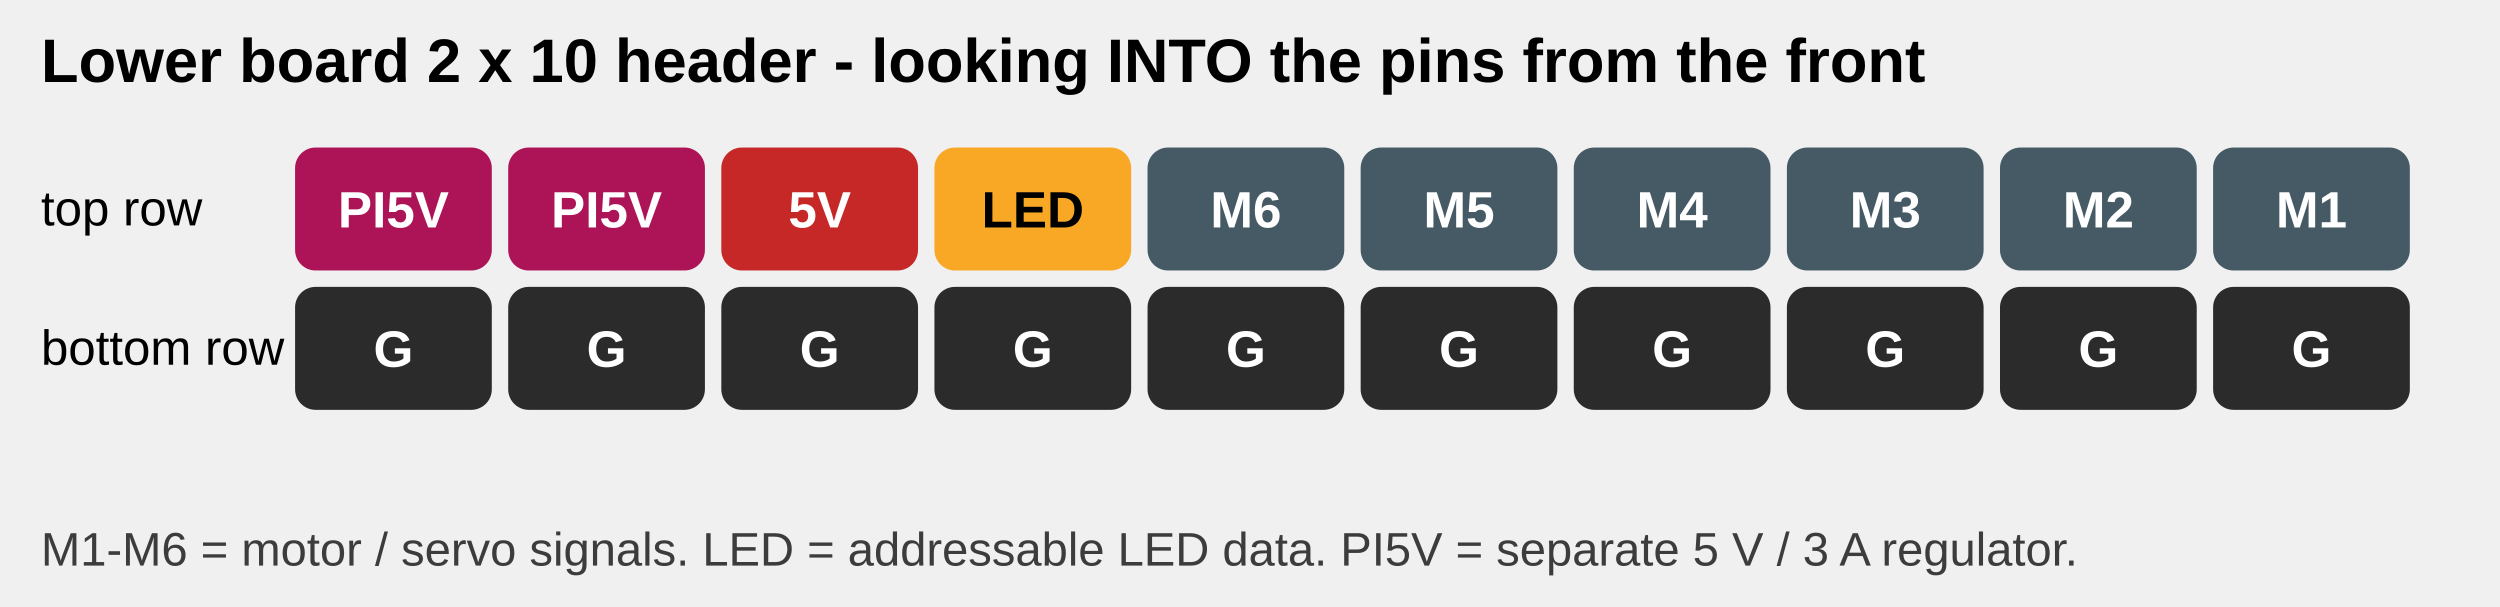
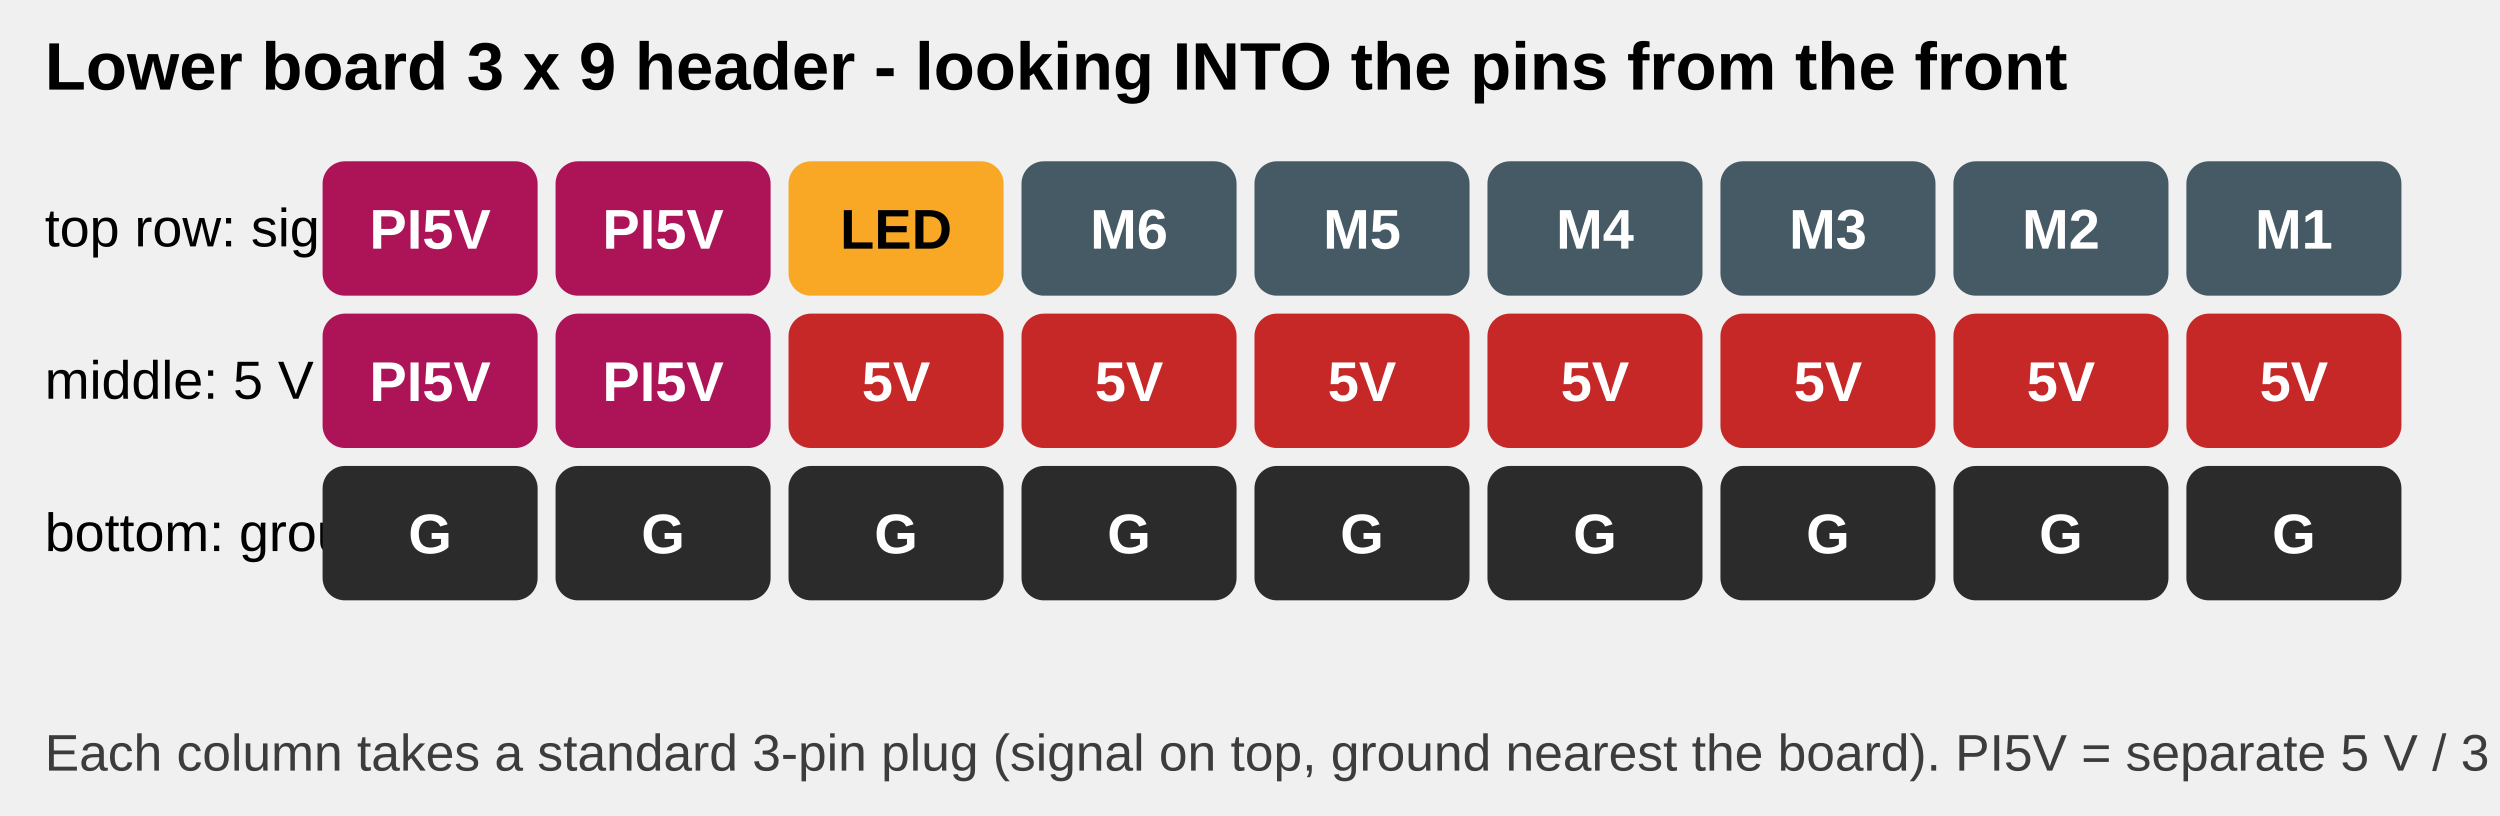
- <svg xmlns="http://www.w3.org/2000/svg" viewBox="0 0 610 148" font-family="system-ui,Segoe UI,Arial,sans-serif">
-   <text x="10" y="20" font-size="15" font-weight="700" fill="currentColor">Lower board 2 x 10 header - looking INTO the pins from the front</text>
-   <text x="10" y="55.0" font-size="12" fill="currentColor">top row</text>
+ <svg xmlns="http://www.w3.org/2000/svg" viewBox="0 0 558 182" font-family="system-ui,Segoe UI,Arial,sans-serif">
+   <text x="10" y="20" font-size="15" font-weight="700" fill="currentColor">Lower board 3 x 9 header - looking INTO the pins from the front</text>
+   <text x="10" y="55.0" font-size="12" fill="currentColor">top row: signal</text>
  <rect x="72" y="36" width="48" height="30" rx="5" fill="#ad1457" />
  <text x="96.0" y="55.5" font-size="12.5" font-weight="600" text-anchor="middle" fill="#fff">PI5V</text>
  <rect x="124" y="36" width="48" height="30" rx="5" fill="#ad1457" />
  <text x="148.0" y="55.5" font-size="12.5" font-weight="600" text-anchor="middle" fill="#fff">PI5V</text>
-   <rect x="176" y="36" width="48" height="30" rx="5" fill="#c62828" />
-   <text x="200.0" y="55.5" font-size="12.5" font-weight="600" text-anchor="middle" fill="#fff">5V</text>
-   <rect x="228" y="36" width="48" height="30" rx="5" fill="#f9a825" />
-   <text x="252.0" y="55.5" font-size="12.5" font-weight="600" text-anchor="middle" fill="#000">LED</text>
+   <rect x="176" y="36" width="48" height="30" rx="5" fill="#f9a825" />
+   <text x="200.0" y="55.5" font-size="12.5" font-weight="600" text-anchor="middle" fill="#000">LED</text>
+   <rect x="228" y="36" width="48" height="30" rx="5" fill="#455a64" />
+   <text x="252.0" y="55.5" font-size="12.5" font-weight="600" text-anchor="middle" fill="#fff">M6</text>
  <rect x="280" y="36" width="48" height="30" rx="5" fill="#455a64" />
-   <text x="304.0" y="55.5" font-size="12.5" font-weight="600" text-anchor="middle" fill="#fff">M6</text>
+   <text x="304.0" y="55.5" font-size="12.5" font-weight="600" text-anchor="middle" fill="#fff">M5</text>
  <rect x="332" y="36" width="48" height="30" rx="5" fill="#455a64" />
-   <text x="356.0" y="55.5" font-size="12.5" font-weight="600" text-anchor="middle" fill="#fff">M5</text>
+   <text x="356.0" y="55.5" font-size="12.5" font-weight="600" text-anchor="middle" fill="#fff">M4</text>
  <rect x="384" y="36" width="48" height="30" rx="5" fill="#455a64" />
-   <text x="408.0" y="55.5" font-size="12.5" font-weight="600" text-anchor="middle" fill="#fff">M4</text>
+   <text x="408.0" y="55.5" font-size="12.5" font-weight="600" text-anchor="middle" fill="#fff">M3</text>
  <rect x="436" y="36" width="48" height="30" rx="5" fill="#455a64" />
-   <text x="460.0" y="55.5" font-size="12.5" font-weight="600" text-anchor="middle" fill="#fff">M3</text>
+   <text x="460.0" y="55.5" font-size="12.5" font-weight="600" text-anchor="middle" fill="#fff">M2</text>
  <rect x="488" y="36" width="48" height="30" rx="5" fill="#455a64" />
-   <text x="512.0" y="55.5" font-size="12.5" font-weight="600" text-anchor="middle" fill="#fff">M2</text>
-   <rect x="540" y="36" width="48" height="30" rx="5" fill="#455a64" />
-   <text x="564.0" y="55.5" font-size="12.5" font-weight="600" text-anchor="middle" fill="#fff">M1</text>
-   <text x="10" y="89.0" font-size="12" fill="currentColor">bottom row</text>
-   <rect x="72" y="70" width="48" height="30" rx="5" fill="#2b2b2b" />
-   <text x="96.0" y="89.5" font-size="12.5" font-weight="600" text-anchor="middle" fill="#fff">G</text>
-   <rect x="124" y="70" width="48" height="30" rx="5" fill="#2b2b2b" />
-   <text x="148.0" y="89.5" font-size="12.5" font-weight="600" text-anchor="middle" fill="#fff">G</text>
-   <rect x="176" y="70" width="48" height="30" rx="5" fill="#2b2b2b" />
-   <text x="200.0" y="89.5" font-size="12.5" font-weight="600" text-anchor="middle" fill="#fff">G</text>
-   <rect x="228" y="70" width="48" height="30" rx="5" fill="#2b2b2b" />
-   <text x="252.0" y="89.5" font-size="12.5" font-weight="600" text-anchor="middle" fill="#fff">G</text>
-   <rect x="280" y="70" width="48" height="30" rx="5" fill="#2b2b2b" />
-   <text x="304.0" y="89.5" font-size="12.5" font-weight="600" text-anchor="middle" fill="#fff">G</text>
-   <rect x="332" y="70" width="48" height="30" rx="5" fill="#2b2b2b" />
-   <text x="356.0" y="89.5" font-size="12.5" font-weight="600" text-anchor="middle" fill="#fff">G</text>
-   <rect x="384" y="70" width="48" height="30" rx="5" fill="#2b2b2b" />
-   <text x="408.0" y="89.5" font-size="12.5" font-weight="600" text-anchor="middle" fill="#fff">G</text>
-   <rect x="436" y="70" width="48" height="30" rx="5" fill="#2b2b2b" />
-   <text x="460.0" y="89.5" font-size="12.5" font-weight="600" text-anchor="middle" fill="#fff">G</text>
-   <rect x="488" y="70" width="48" height="30" rx="5" fill="#2b2b2b" />
-   <text x="512.0" y="89.5" font-size="12.5" font-weight="600" text-anchor="middle" fill="#fff">G</text>
-   <rect x="540" y="70" width="48" height="30" rx="5" fill="#2b2b2b" />
-   <text x="564.0" y="89.5" font-size="12.5" font-weight="600" text-anchor="middle" fill="#fff">G</text>
-   <text x="10" y="138" font-size="11.5" fill="currentColor" opacity="0.75">M1-M6 = motor / servo signals.  LED = addressable LED data.  PI5V = separate 5 V / 3 A regulator.</text>
+   <text x="512.0" y="55.5" font-size="12.5" font-weight="600" text-anchor="middle" fill="#fff">M1</text>
+   <text x="10" y="89.0" font-size="12" fill="currentColor">middle: 5 V</text>
+   <rect x="72" y="70" width="48" height="30" rx="5" fill="#ad1457" />
+   <text x="96.0" y="89.5" font-size="12.5" font-weight="600" text-anchor="middle" fill="#fff">PI5V</text>
+   <rect x="124" y="70" width="48" height="30" rx="5" fill="#ad1457" />
+   <text x="148.0" y="89.5" font-size="12.5" font-weight="600" text-anchor="middle" fill="#fff">PI5V</text>
+   <rect x="176" y="70" width="48" height="30" rx="5" fill="#c62828" />
+   <text x="200.0" y="89.5" font-size="12.5" font-weight="600" text-anchor="middle" fill="#fff">5V</text>
+   <rect x="228" y="70" width="48" height="30" rx="5" fill="#c62828" />
+   <text x="252.0" y="89.5" font-size="12.5" font-weight="600" text-anchor="middle" fill="#fff">5V</text>
+   <rect x="280" y="70" width="48" height="30" rx="5" fill="#c62828" />
+   <text x="304.0" y="89.5" font-size="12.5" font-weight="600" text-anchor="middle" fill="#fff">5V</text>
+   <rect x="332" y="70" width="48" height="30" rx="5" fill="#c62828" />
+   <text x="356.0" y="89.5" font-size="12.5" font-weight="600" text-anchor="middle" fill="#fff">5V</text>
+   <rect x="384" y="70" width="48" height="30" rx="5" fill="#c62828" />
+   <text x="408.0" y="89.5" font-size="12.5" font-weight="600" text-anchor="middle" fill="#fff">5V</text>
+   <rect x="436" y="70" width="48" height="30" rx="5" fill="#c62828" />
+   <text x="460.0" y="89.5" font-size="12.5" font-weight="600" text-anchor="middle" fill="#fff">5V</text>
+   <rect x="488" y="70" width="48" height="30" rx="5" fill="#c62828" />
+   <text x="512.0" y="89.5" font-size="12.5" font-weight="600" text-anchor="middle" fill="#fff">5V</text>
+   <text x="10" y="123.0" font-size="12" fill="currentColor">bottom: ground</text>
+   <rect x="72" y="104" width="48" height="30" rx="5" fill="#2b2b2b" />
+   <text x="96.0" y="123.5" font-size="12.5" font-weight="600" text-anchor="middle" fill="#fff">G</text>
+   <rect x="124" y="104" width="48" height="30" rx="5" fill="#2b2b2b" />
+   <text x="148.0" y="123.5" font-size="12.5" font-weight="600" text-anchor="middle" fill="#fff">G</text>
+   <rect x="176" y="104" width="48" height="30" rx="5" fill="#2b2b2b" />
+   <text x="200.0" y="123.5" font-size="12.5" font-weight="600" text-anchor="middle" fill="#fff">G</text>
+   <rect x="228" y="104" width="48" height="30" rx="5" fill="#2b2b2b" />
+   <text x="252.0" y="123.5" font-size="12.5" font-weight="600" text-anchor="middle" fill="#fff">G</text>
+   <rect x="280" y="104" width="48" height="30" rx="5" fill="#2b2b2b" />
+   <text x="304.0" y="123.5" font-size="12.5" font-weight="600" text-anchor="middle" fill="#fff">G</text>
+   <rect x="332" y="104" width="48" height="30" rx="5" fill="#2b2b2b" />
+   <text x="356.0" y="123.5" font-size="12.5" font-weight="600" text-anchor="middle" fill="#fff">G</text>
+   <rect x="384" y="104" width="48" height="30" rx="5" fill="#2b2b2b" />
+   <text x="408.0" y="123.5" font-size="12.5" font-weight="600" text-anchor="middle" fill="#fff">G</text>
+   <rect x="436" y="104" width="48" height="30" rx="5" fill="#2b2b2b" />
+   <text x="460.0" y="123.5" font-size="12.5" font-weight="600" text-anchor="middle" fill="#fff">G</text>
+   <rect x="488" y="104" width="48" height="30" rx="5" fill="#2b2b2b" />
+   <text x="512.0" y="123.5" font-size="12.5" font-weight="600" text-anchor="middle" fill="#fff">G</text>
+   <text x="10" y="172" font-size="11.5" fill="currentColor" opacity="0.75">Each column takes a standard 3-pin plug (signal on top, ground nearest the board).  PI5V = separate 5 V / 3 A.</text>
</svg>
